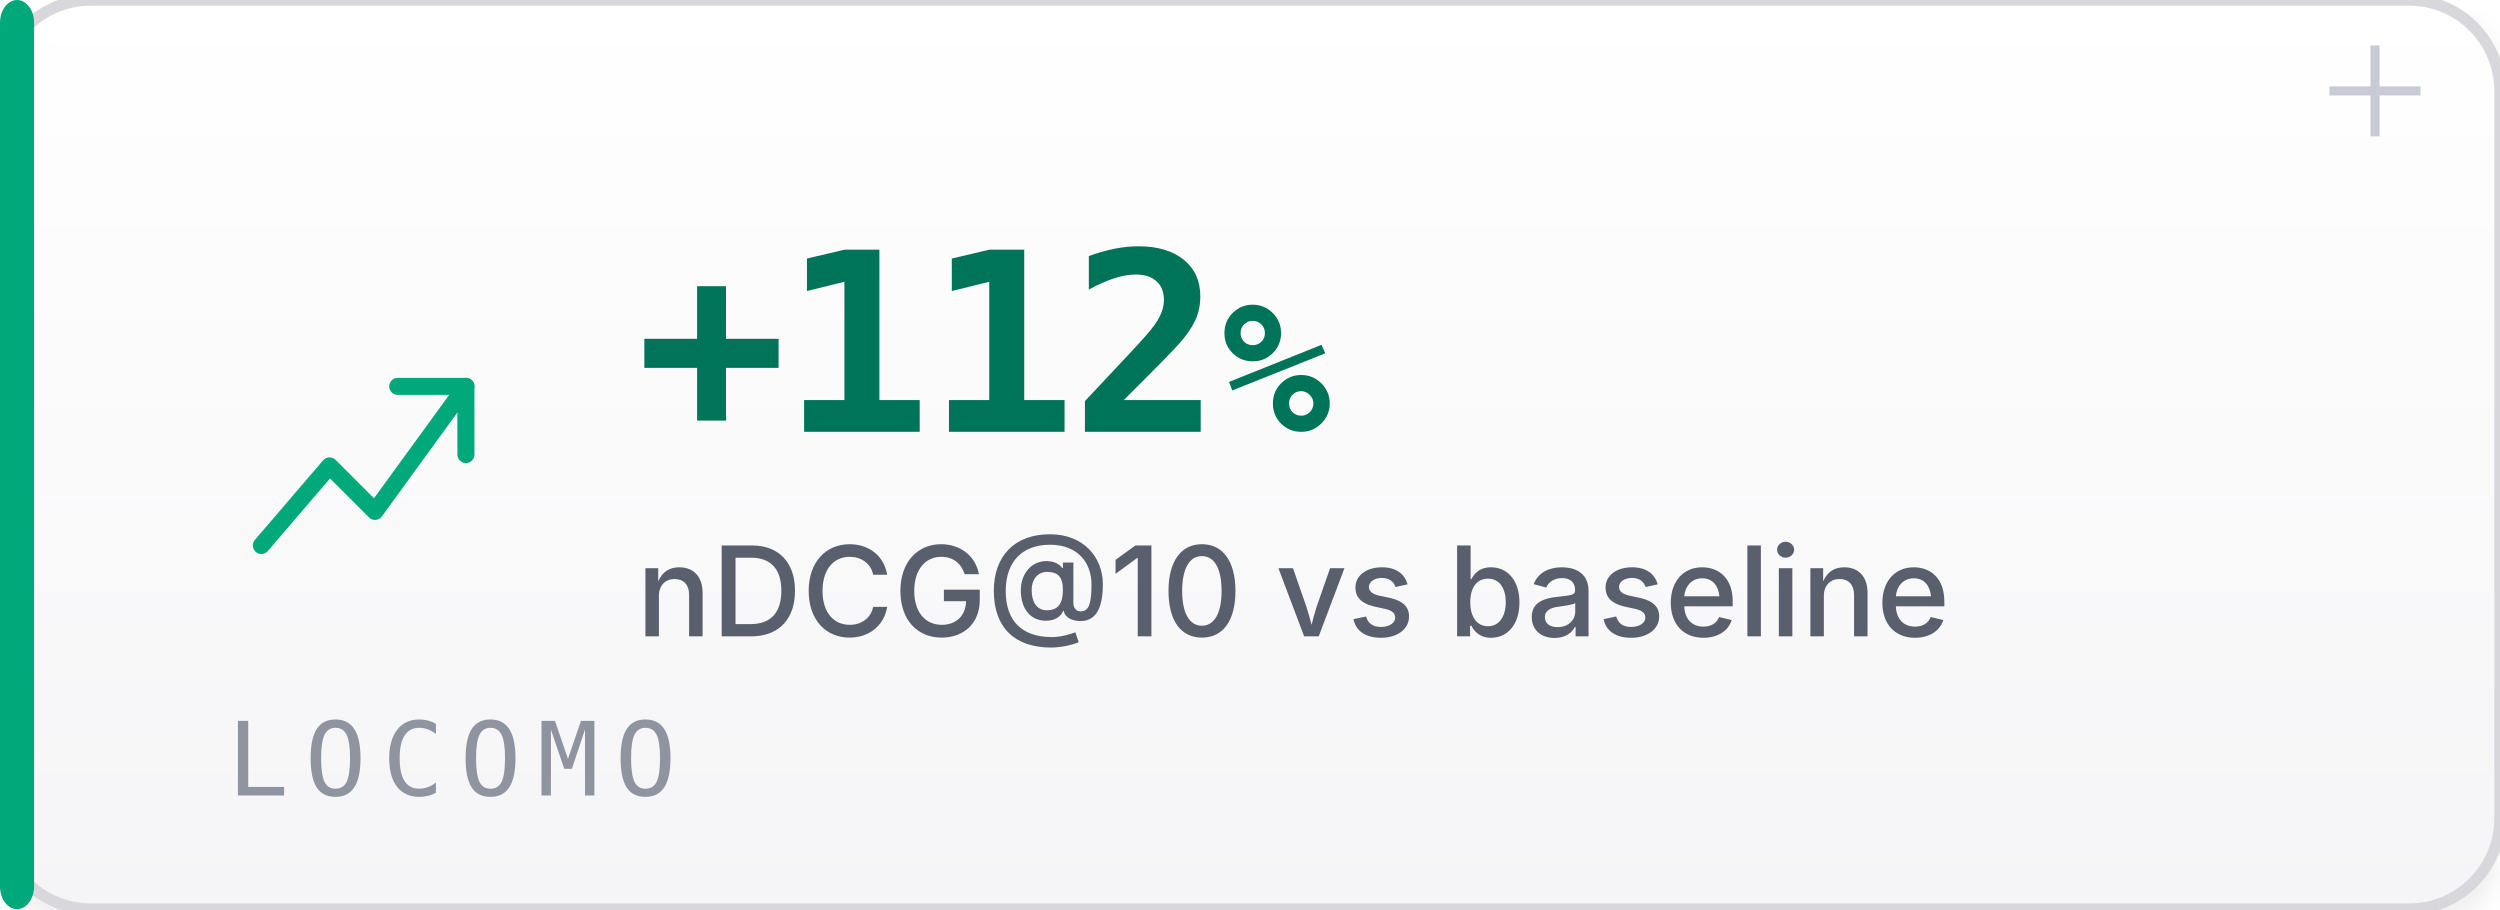
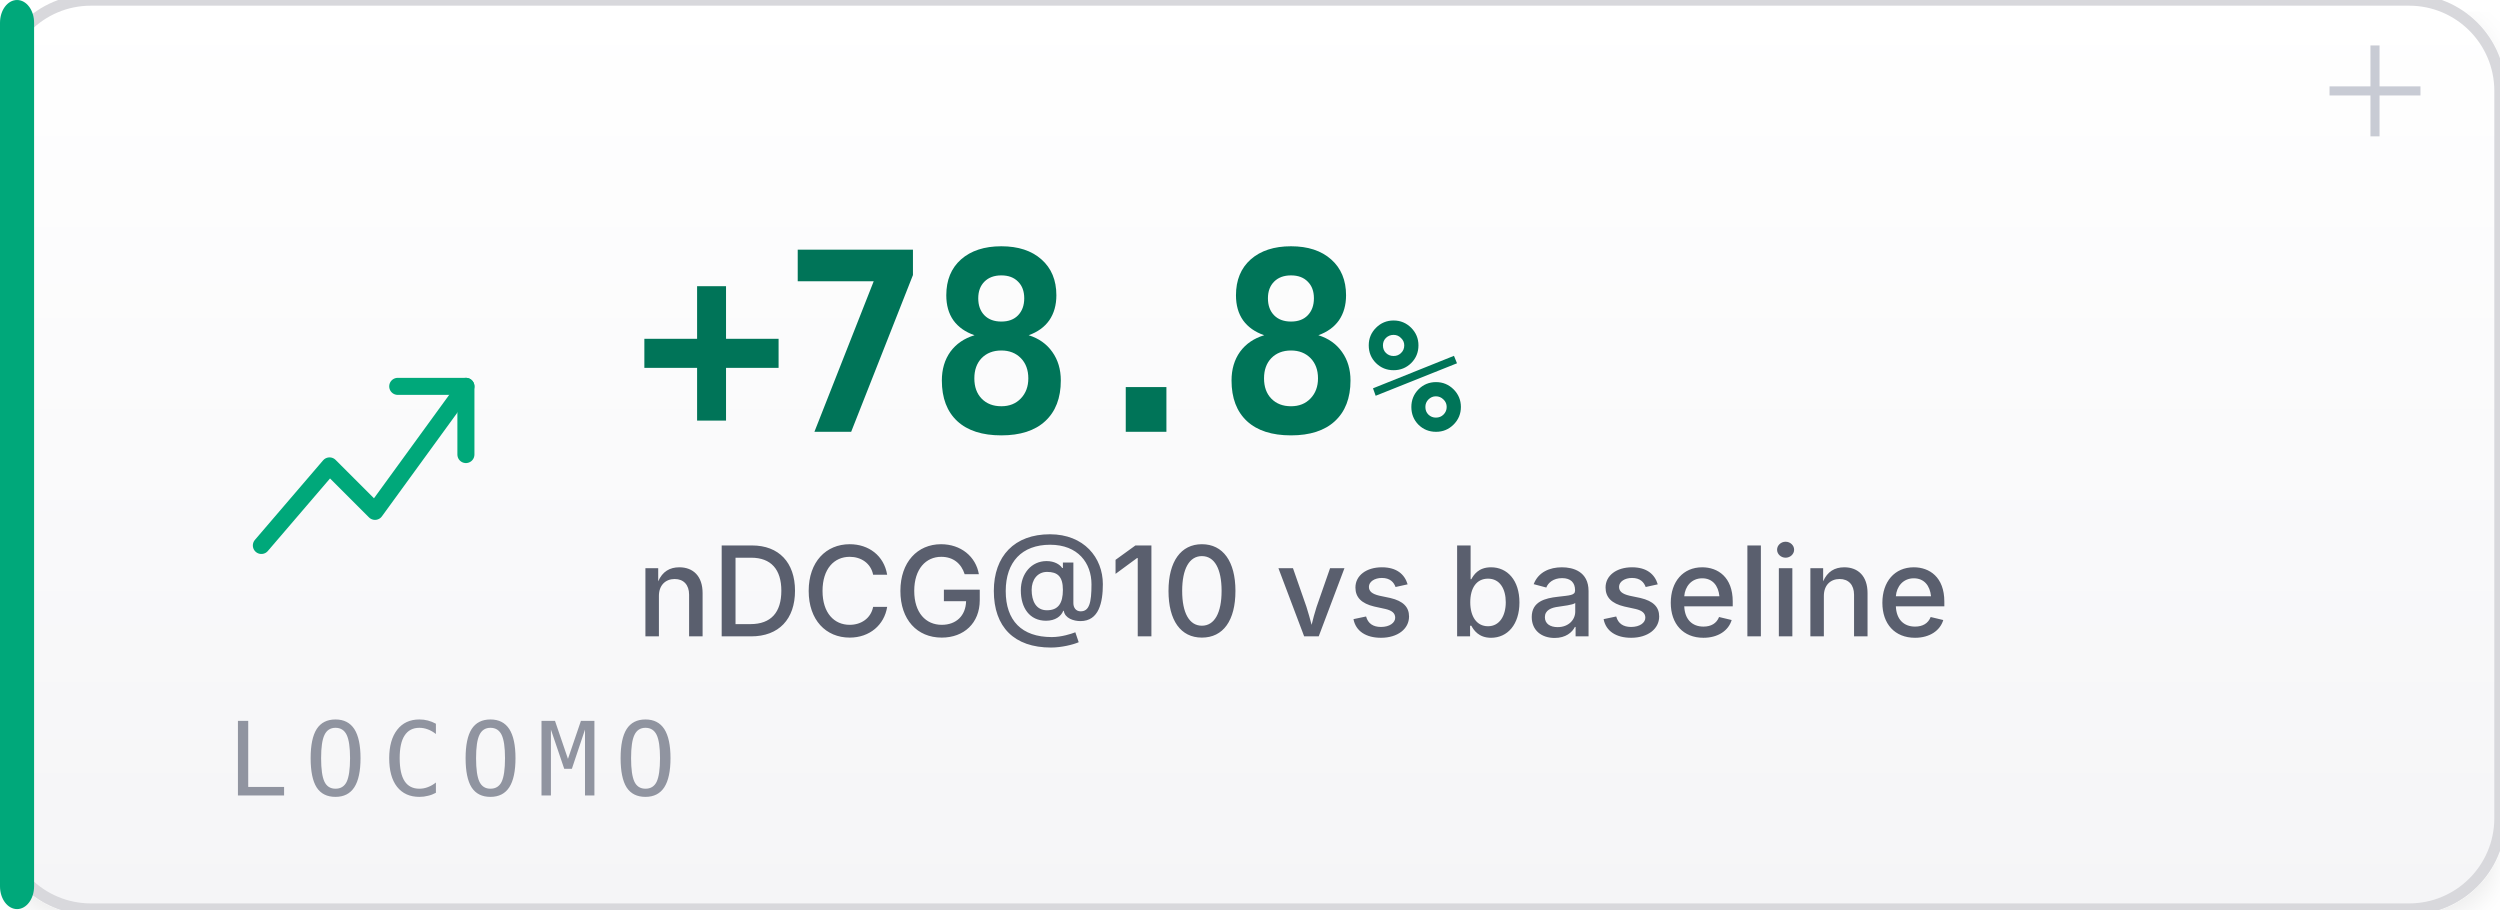
- <svg xmlns="http://www.w3.org/2000/svg" width="220" height="80" viewBox="0 0 220 80" role="img" aria-label="+112 percent nDCG at 10 versus baseline">
+ <svg xmlns="http://www.w3.org/2000/svg" width="220" height="80" viewBox="0 0 220 80" role="img" aria-label="+78.8 percent nDCG at 10 versus baseline">
  <defs>
    <linearGradient id="bg-loco-l" x1="0" y1="0" x2="0" y2="1">
      <stop offset="0" stop-color="#FFFFFF" />
      <stop offset="1" stop-color="#F5F5F7" />
    </linearGradient>
    <filter id="sh-loco-l" x="-5%" y="-5%" width="110%" height="120%">
      <feGaussianBlur in="SourceAlpha" stdDeviation="1.2" />
      <feOffset dx="0" dy="1" result="off" />
      <feComponentTransfer>
        <feFuncA type="linear" slope="0.08" />
      </feComponentTransfer>
      <feMerge>
        <feMergeNode />
        <feMergeNode in="SourceGraphic" />
      </feMerge>
    </filter>
  </defs>
  <rect width="220" height="80" rx="8" fill="url(#bg-loco-l)" stroke="#D8D8DC" stroke-width="1" filter="url(#sh-loco-l)" />
  <rect x="0" y="0" width="3" height="80" rx="2" fill="#00A87A" />
  <g stroke="#C8CBD4" stroke-width="0.8" fill="none">
    <path d="M205 8 L213 8 M209 4 L209 12" />
  </g>
  <g transform="translate(20,28)" stroke="#00A87A" stroke-width="1.5" fill="none" stroke-linecap="round" stroke-linejoin="round">
    <path d="M3 20 L9 13 L13 17 L21 6" />
    <path d="M15 6 H21 V12" />
  </g>
-   <text x="56" y="38" fill="#007458" font-family="'JetBrains Mono','SFMono-Regular',ui-monospace,monospace" font-size="22" font-weight="700" letter-spacing="-0.5">+112<tspan font-size="16">%</tspan>
+   <text x="56" y="38" fill="#007458" font-family="'JetBrains Mono','SFMono-Regular',ui-monospace,monospace" font-size="22" font-weight="700" letter-spacing="-0.5">+78.8<tspan font-size="14">%</tspan>
  </text>
  <text x="56" y="56" fill="#5A5F6E" font-family="'Inter',ui-sans-serif,system-ui,sans-serif" font-size="11" font-weight="500">nDCG@10 vs baseline</text>
  <text x="20" y="70" fill="#9094A0" font-family="'JetBrains Mono','SFMono-Regular',ui-monospace,monospace" font-size="9" font-weight="500" letter-spacing="1.4">LOCOMO</text>
</svg>
